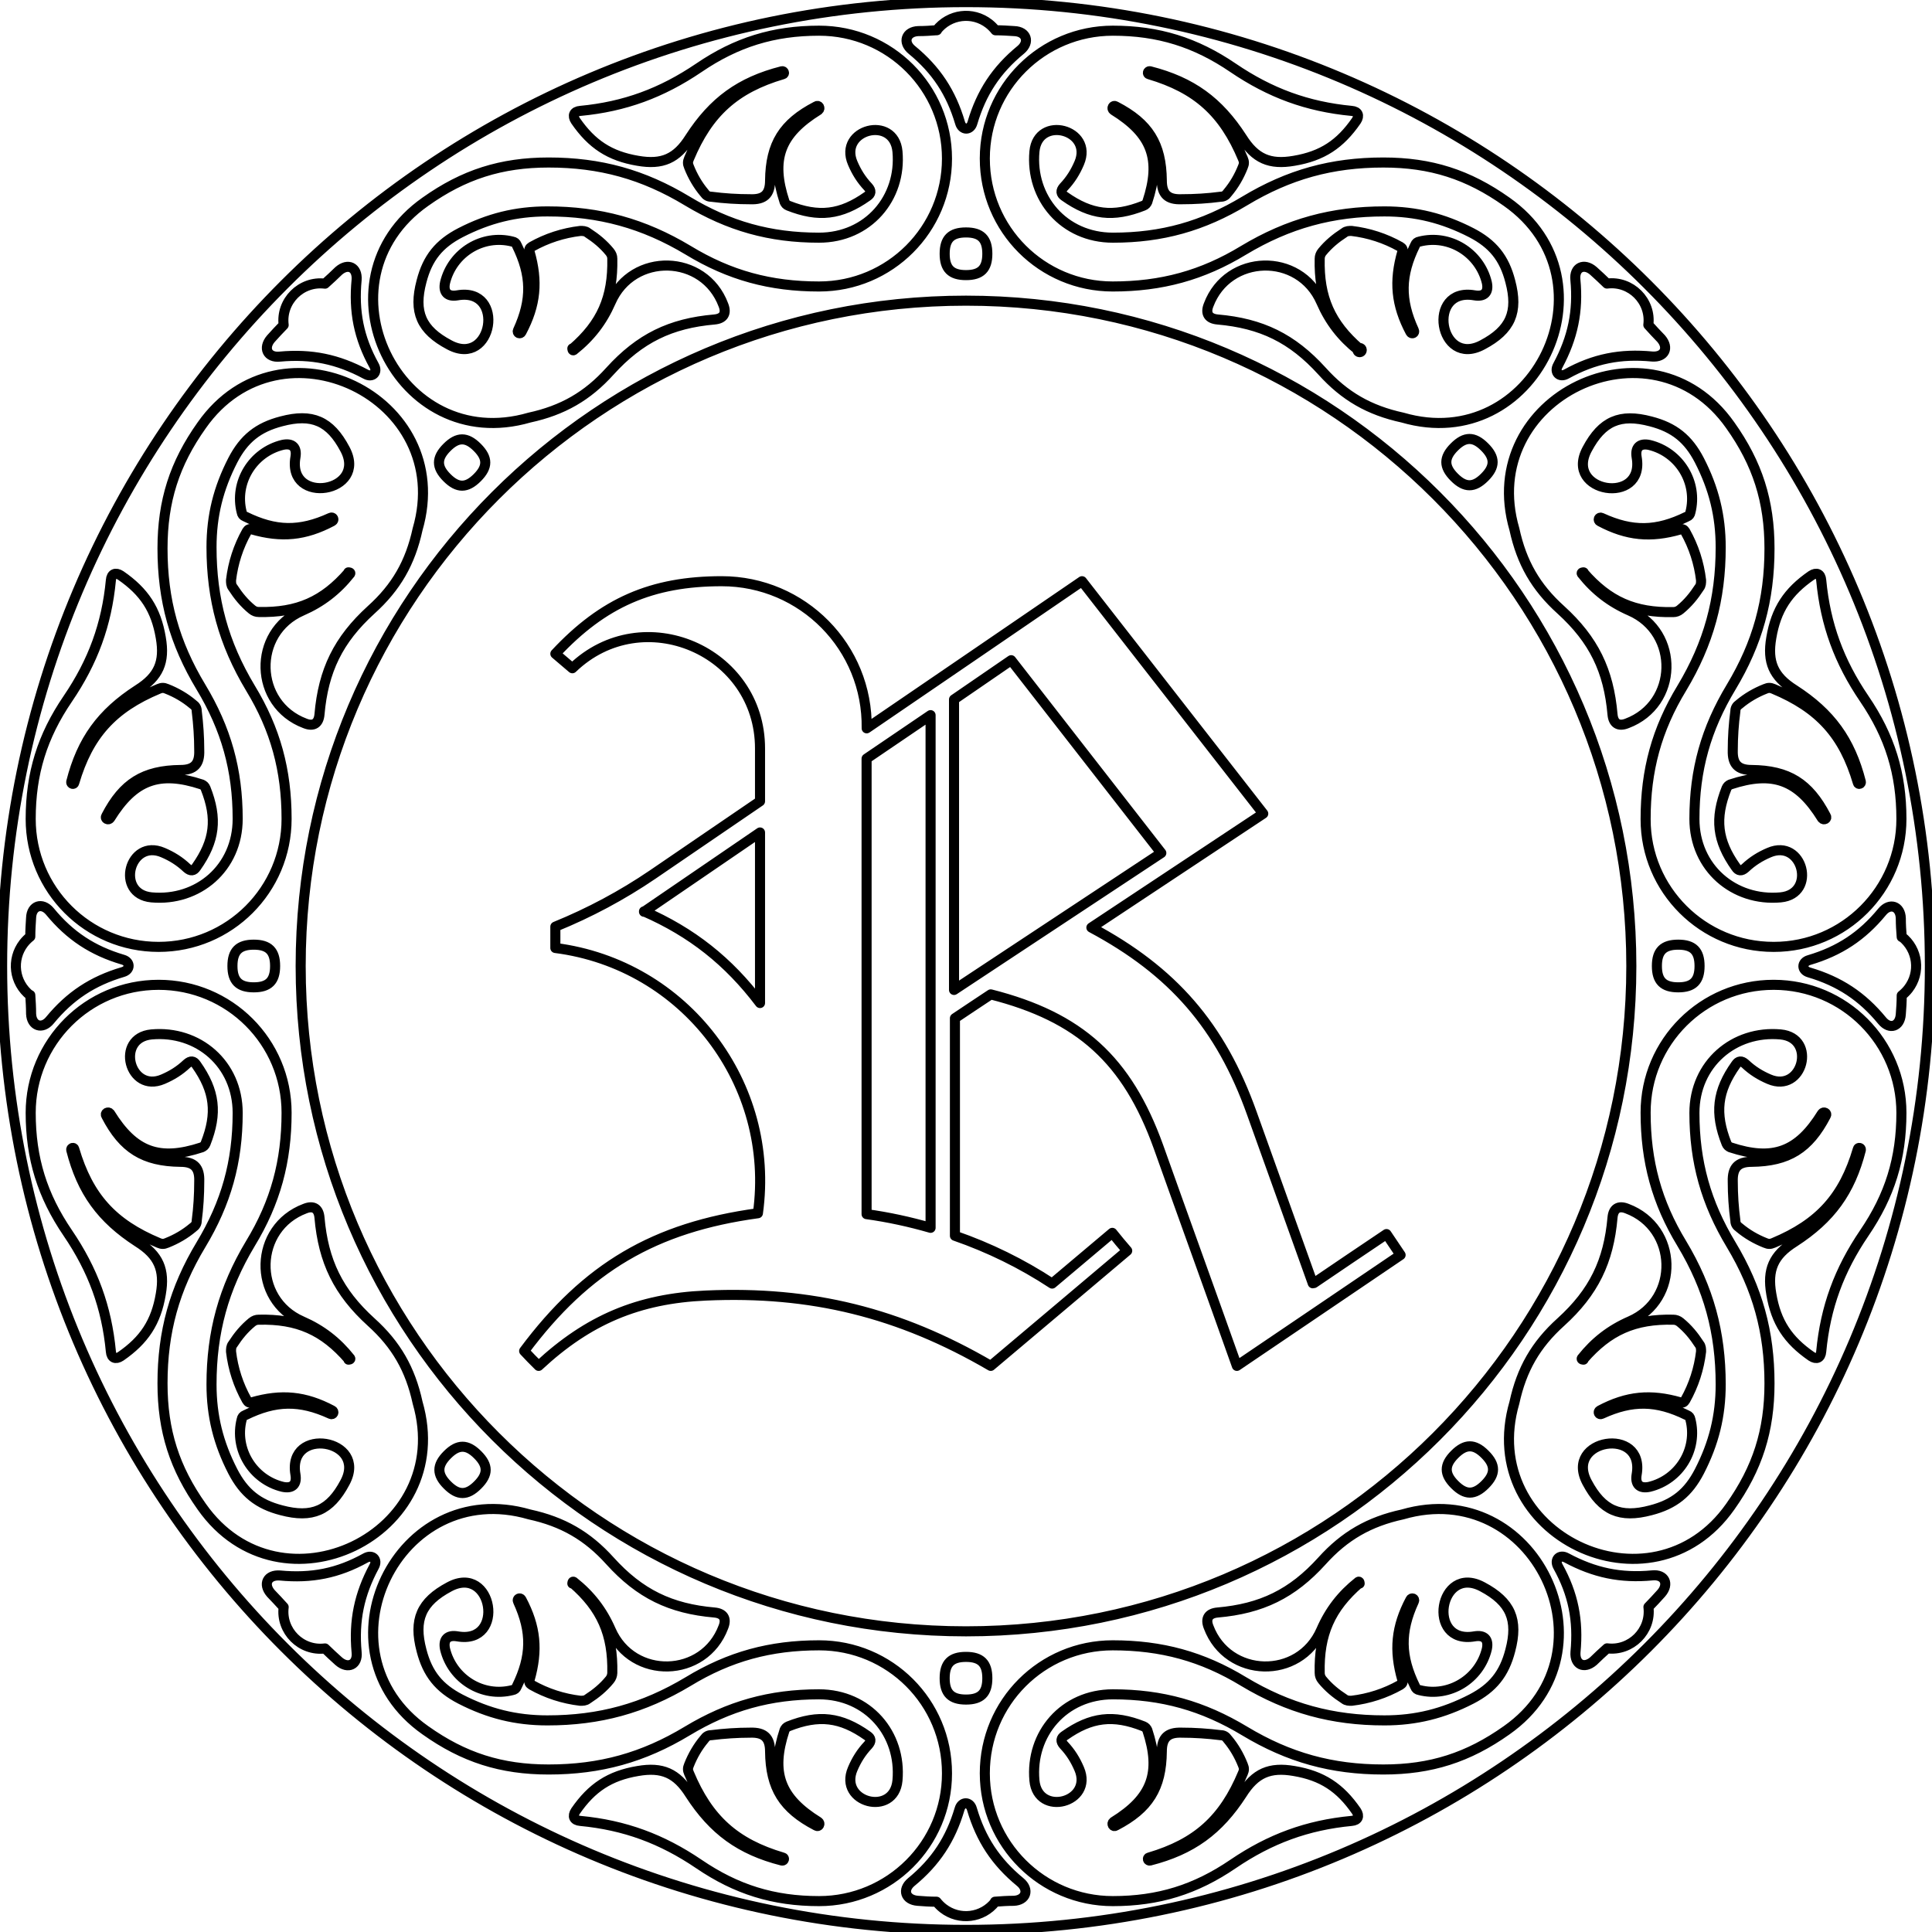
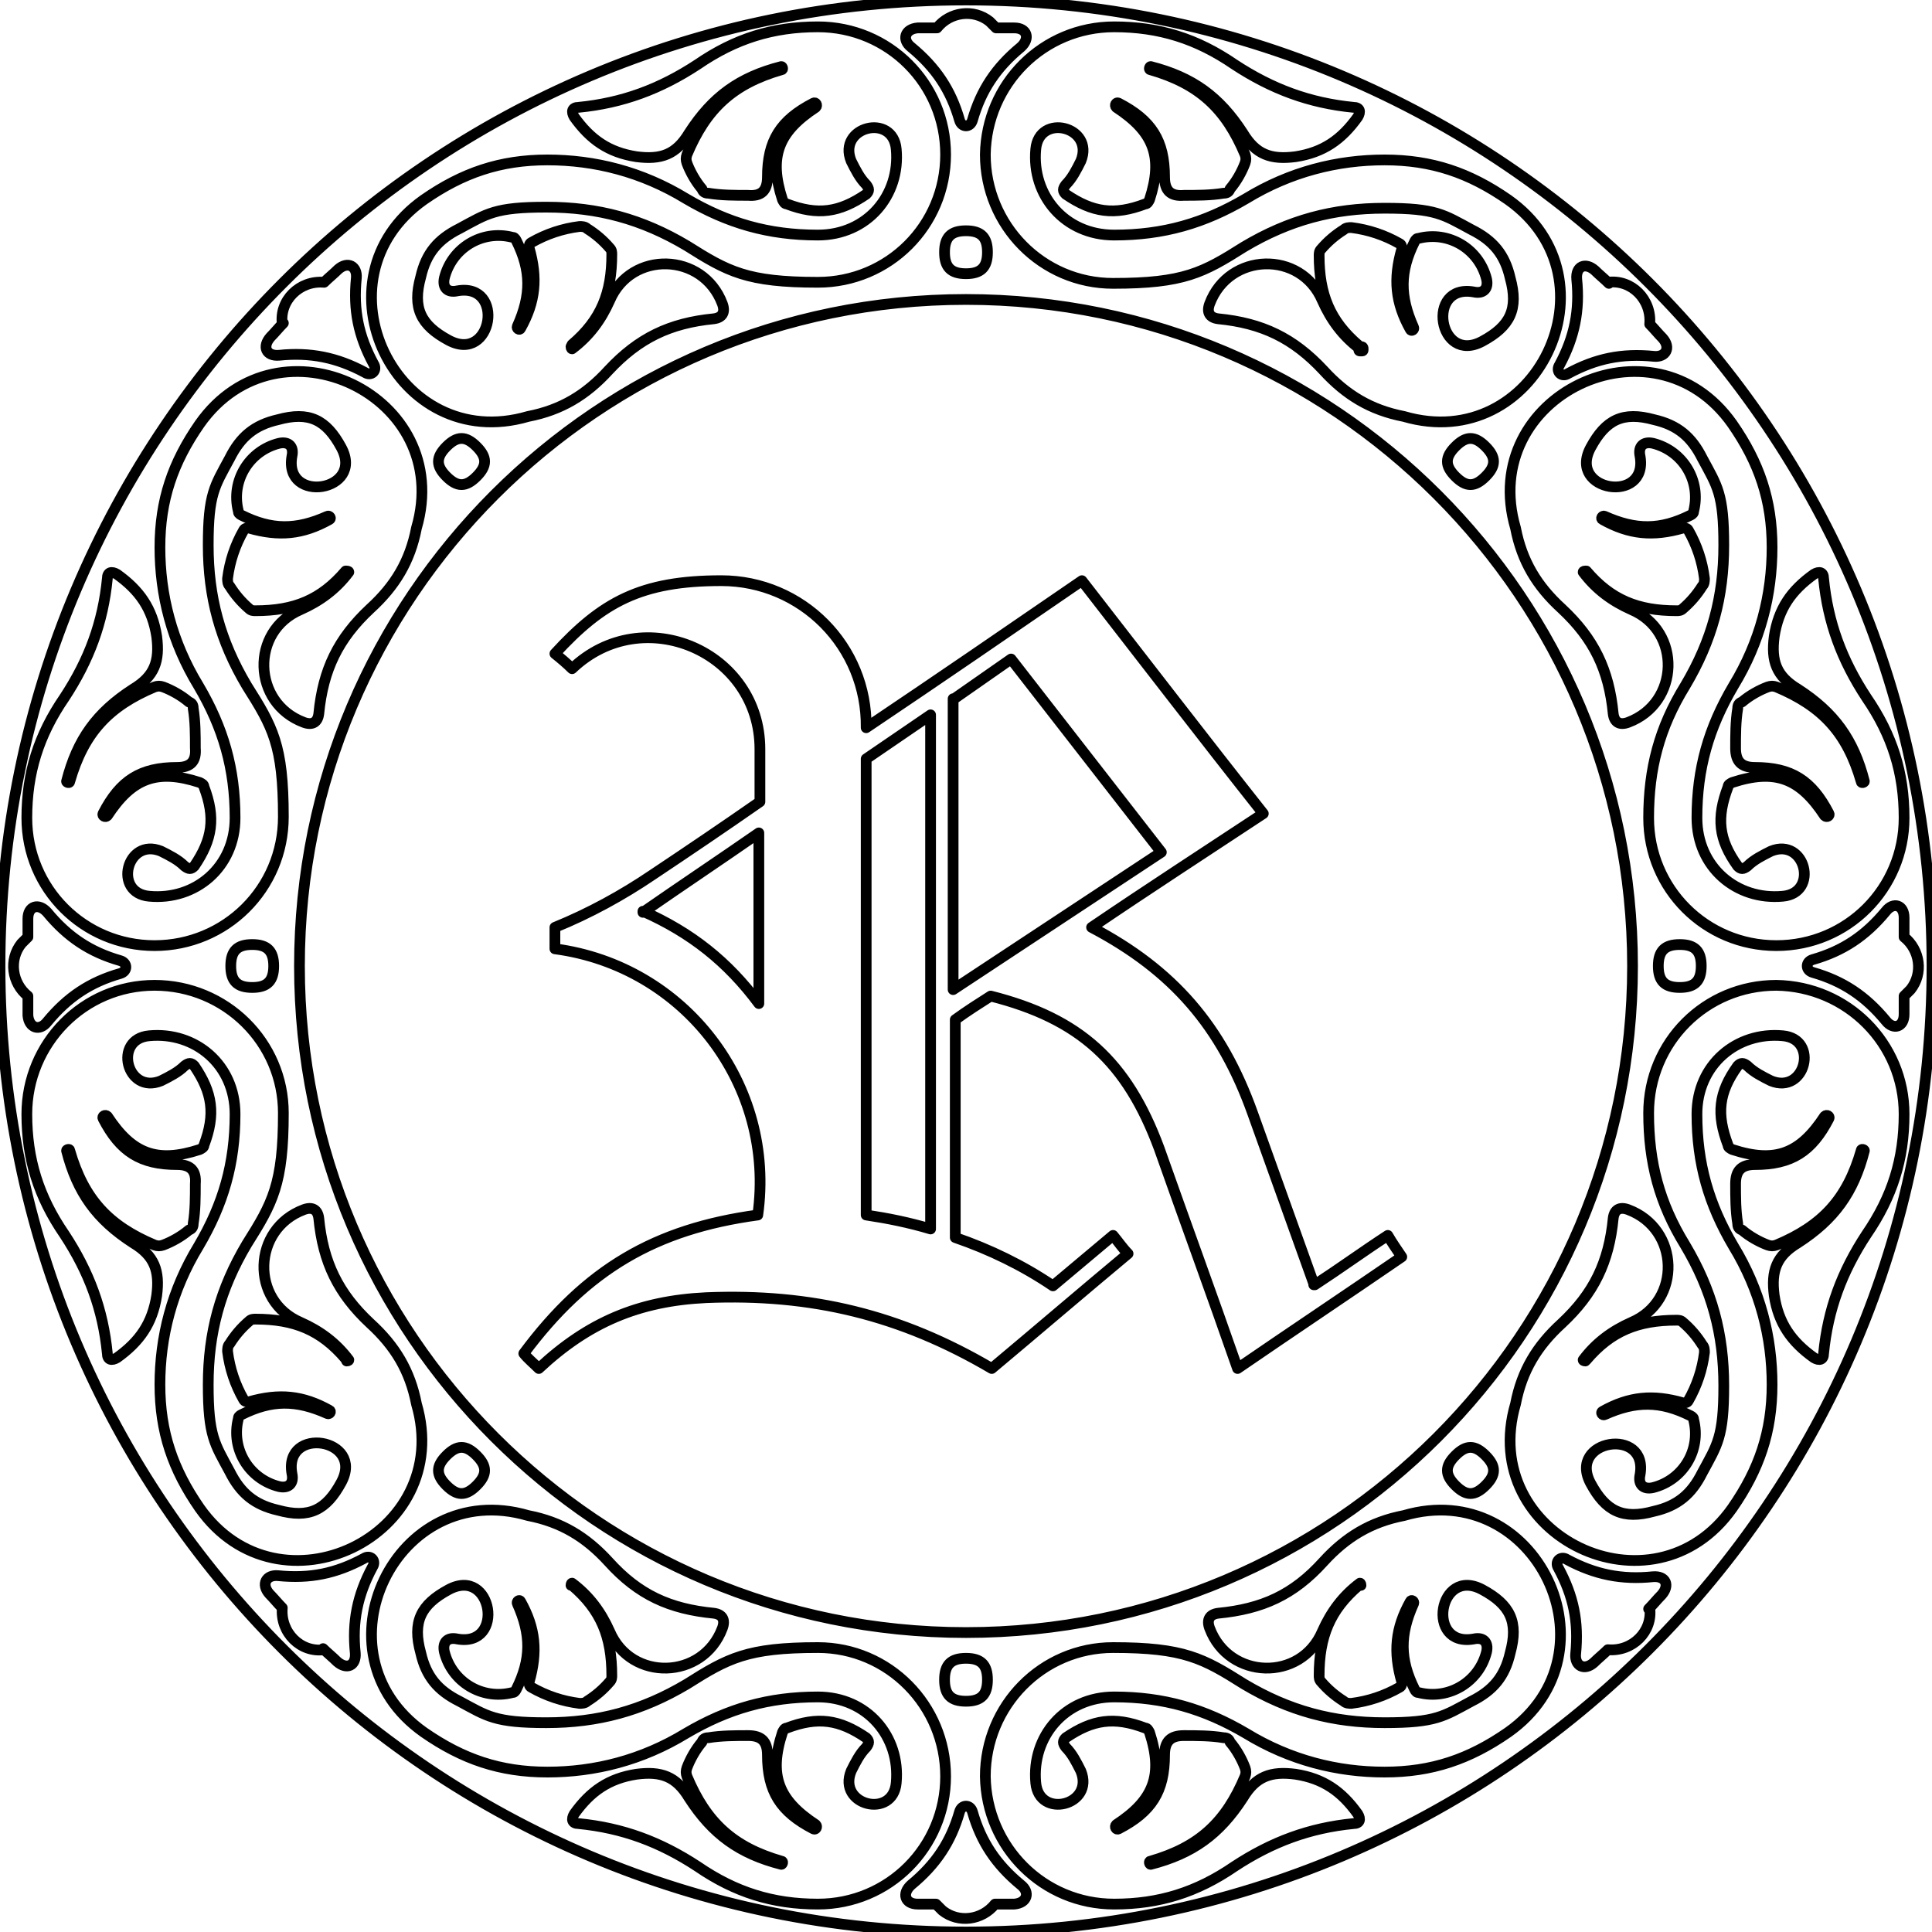
- <svg xmlns="http://www.w3.org/2000/svg" id="logo-icon-outline" version="1.1" viewBox="0 0 192 192">
+ <svg xmlns="http://www.w3.org/2000/svg" id="logo-icon-outline" version="1.1" viewBox="0 0 180 180">
  <defs>
    <style>
      .st0 {
        fill: none;
        stroke: #000;
        stroke-linecap: round;
        stroke-linejoin: round;
      }
    </style>
  </defs>
-   <path class="st0" d="M159.7,28.18c2.37-.3,4.41,1.74,4.11,4.11.42.47.85.93,1.27,1.36.8.93.34,1.87-.89,1.78-3.14-.3-5.76.21-8.52,1.74-.68.38-1.23-.17-.85-.85,1.48-2.76,2.04-5.38,1.74-8.52-.13-1.23.85-1.69,1.78-.89.47.42.93.85,1.36,1.27M188.99,93.08c1.62,1.26,1.91,3.58.65,5.2-.19.24-.41.46-.65.65,0,.64-.04,1.23-.09,1.86-.08,1.23-1.1,1.57-1.86.64-1.99-2.42-4.24-3.9-7.25-4.79-.76-.21-.76-1.02,0-1.23,3.01-.89,5.26-2.37,7.25-4.79.76-.93,1.82-.59,1.86.64,0,.64.04,1.23.09,1.86v-.04ZM163.82,159.7c.3,2.37-1.74,4.41-4.11,4.11-.47.42-.93.85-1.36,1.27-.93.8-1.87.34-1.78-.89.3-3.14-.21-5.76-1.74-8.52-.38-.68.17-1.23.85-.85,2.76,1.48,5.38,2.04,8.52,1.74,1.23-.13,1.7.85.89,1.78-.42.47-.85.93-1.27,1.36M98.92,188.99c-1.26,1.62-3.58,1.91-5.2.65-.24-.19-.46-.41-.65-.65-.64,0-1.23-.04-1.86-.09-1.23-.09-1.57-1.1-.64-1.87,2.42-1.99,3.9-4.24,4.79-7.25.21-.76,1.02-.76,1.23,0,.89,3.01,2.37,5.26,4.79,7.25.93.76.59,1.82-.64,1.87-.64,0-1.23.04-1.86.09h.04ZM32.3,163.82c-2.37.3-4.41-1.74-4.11-4.11-.41-.46-.84-.91-1.27-1.36-.81-.93-.34-1.87.89-1.78,3.14.3,5.76-.21,8.52-1.74.68-.38,1.23.17.85.85-1.48,2.76-2.03,5.38-1.74,8.52.13,1.23-.85,1.7-1.78.89-.47-.42-.93-.85-1.36-1.27M3.01,98.93c-1.62-1.26-1.91-3.58-.65-5.2.19-.24.41-.46.65-.65,0-.64.04-1.23.08-1.86.04-1.23,1.1-1.57,1.87-.64,1.99,2.42,4.24,3.9,7.25,4.79.76.21.76,1.02,0,1.23-3.01.89-5.26,2.37-7.25,4.79-.76.93-1.82.59-1.87-.64,0-.64-.04-1.23-.08-1.86v.04ZM28.19,32.3c-.3-2.37,1.74-4.41,4.11-4.11.47-.42.93-.85,1.36-1.27.93-.81,1.87-.34,1.78.89-.3,3.14.21,5.76,1.74,8.52.38.68-.17,1.23-.85.85-2.76-1.48-5.38-2.03-8.52-1.74-1.23.13-1.69-.85-.89-1.78.42-.47.85-.93,1.27-1.36M93.08,3.01c1.26-1.62,3.58-1.91,5.2-.65.24.19.46.41.65.65.64,0,1.23.04,1.86.08,1.23.04,1.57,1.1.64,1.87-2.42,1.99-3.9,4.24-4.79,7.25-.21.76-1.02.76-1.23,0-.89-3.01-2.37-5.26-4.79-7.25-.93-.76-.59-1.82.64-1.87.64,0,1.23-.04,1.86-.09h-.04ZM157.37,135.12s-.25,0-.17-.13c1.31-1.65,2.84-2.84,4.79-3.69,4.96-2.16,4.79-9.28-.3-11.19-.85-.34-1.36,0-1.44.89-.38,4.36-1.87,7.42-5.13,10.38-2.5,2.25-3.9,4.7-4.62,8.01-3.82,13.1,13.6,21.49,21.45,10.34,2.71-3.82,3.9-7.54,3.9-12.25,0-5.13-1.19-9.41-3.81-13.78-2.5-4.15-3.65-8.22-3.65-13.1s3.94-8.22,8.56-7.8c3.65.34,2.2,5.89-1.14,4.45-.89-.38-1.65-.85-2.37-1.53-.38-.34-.68-.3-.93.08-1.87,2.63-2.12,4.83-.93,7.84.09.21.21.3.38.38,4.24,1.4,6.74.47,9.11-3.35.17-.25.55-.04.38.21-1.7,3.26-3.73,4.54-7.38,4.58-1.36,0-1.91.59-1.87,1.95,0,1.31.09,2.63.26,3.9,0,.3.13.51.38.68.77.65,1.65,1.16,2.59,1.53.3.13.51.13.81,0,4.58-1.91,6.99-4.58,8.39-9.32.04-.21.34-.13.3.08-1.06,4.15-3.01,6.82-6.61,9.15-2.08,1.31-2.71,2.75-2.29,5.17.47,2.8,1.65,4.58,3.98,6.19.51.34.93.17.98-.47.42-4.41,1.78-8.1,4.28-11.78,2.54-3.73,3.69-7.42,3.69-11.95,0-7.01-5.67-12.71-12.68-12.72,0,0-.02,0-.03,0-7.01,0-12.71,5.67-12.71,12.68,0,.01,0,.02,0,.03,0,4.83,1.1,8.9,3.6,13.01,2.67,4.45,3.86,8.82,3.86,13.99,0,3.14-.68,5.85-2.12,8.65-1.1,2.12-2.5,3.26-4.83,3.86-3.05.81-4.83.04-6.32-2.76-2.33-4.32,5.76-5.64,4.92-.8-.17.98.3,1.44,1.27,1.23,2.97-.72,4.83-3.73,4.07-6.7-.04-.21-.13-.34-.34-.42-3.01-1.48-5.43-1.53-8.48-.13-.25.13-.42-.21-.17-.34,2.71-1.44,5.04-1.65,7.97-.81.25.09.38,0,.51-.21.84-1.49,1.37-3.13,1.57-4.83,0-.26,0-.51-.17-.72-.55-.85-1.14-1.57-1.91-2.2-.19-.16-.43-.25-.68-.25-3.86-.09-6.44,1.06-8.94,3.94h.04ZM157.37,56.88s-.25,0-.17.13c1.31,1.65,2.84,2.84,4.79,3.69,4.96,2.16,4.79,9.28-.3,11.19-.85.34-1.36,0-1.44-.89-.38-4.37-1.87-7.42-5.13-10.39-2.5-2.25-3.9-4.7-4.62-8.01-3.82-13.1,13.6-21.49,21.45-10.34,2.71,3.81,3.9,7.54,3.9,12.25,0,5.13-1.19,9.41-3.81,13.77-2.5,4.15-3.65,8.22-3.65,13.1s3.94,8.22,8.56,7.8c3.65-.34,2.2-5.89-1.14-4.45-.89.38-1.65.85-2.37,1.53-.38.34-.68.3-.93-.08-1.87-2.63-2.12-4.83-.93-7.84.09-.21.21-.3.38-.38,4.24-1.4,6.74-.47,9.11,3.35.17.25.55.04.38-.21-1.7-3.26-3.73-4.54-7.38-4.58-1.36,0-1.91-.59-1.87-1.95,0-1.31.09-2.63.26-3.9,0-.3.13-.51.38-.68.77-.65,1.65-1.16,2.59-1.53.3-.13.51-.13.81,0,4.58,1.91,6.99,4.58,8.39,9.32.04.21.34.13.3-.08-1.06-4.15-3.01-6.82-6.61-9.15-2.08-1.31-2.71-2.75-2.29-5.17.47-2.8,1.65-4.58,3.98-6.19.51-.34.93-.17.98.47.42,4.41,1.78,8.1,4.28,11.78,2.54,3.73,3.69,7.42,3.69,11.95,0,7.01-5.67,12.71-12.68,12.71-.01,0-.02,0-.03,0-7.01,0-12.71-5.67-12.71-12.68,0-.01,0-.02,0-.03,0-4.83,1.1-8.9,3.6-13.01,2.67-4.45,3.86-8.82,3.86-13.99,0-3.14-.68-5.85-2.12-8.65-1.1-2.12-2.5-3.26-4.83-3.86-3.05-.81-4.83-.04-6.32,2.76-2.33,4.32,5.76,5.64,4.92.81-.17-.97.3-1.44,1.27-1.23,2.97.72,4.83,3.73,4.07,6.7-.04.21-.13.34-.34.42-3.01,1.48-5.43,1.53-8.48.13-.25-.13-.42.21-.17.34,2.71,1.44,5.04,1.65,7.97.81.25-.08.38,0,.51.21.84,1.49,1.37,3.13,1.57,4.83,0,.26,0,.51-.17.72-.55.85-1.14,1.57-1.91,2.2-.19.16-.43.25-.68.25-3.86.08-6.44-1.06-8.94-3.94h.04ZM56.88,157.37s0-.25.13-.17c1.65,1.31,2.84,2.84,3.69,4.79,2.16,4.96,9.28,4.79,11.19-.3.34-.85,0-1.36-.89-1.44-4.37-.38-7.42-1.86-10.38-5.13-2.25-2.5-4.7-3.9-8.01-4.62-13.1-3.81-21.49,13.6-10.34,21.45,3.81,2.71,7.54,3.9,12.25,3.9,5.13,0,9.41-1.19,13.77-3.82,4.15-2.5,8.22-3.65,13.1-3.65s8.22,3.94,7.8,8.56c-.34,3.65-5.89,2.2-4.45-1.15.38-.89.85-1.65,1.53-2.37.34-.38.3-.68-.08-.93-2.63-1.86-4.83-2.12-7.84-.93-.21.09-.3.21-.38.38-1.4,4.24-.47,6.74,3.35,9.11.25.17.04.55-.21.38-3.26-1.7-4.54-3.73-4.58-7.37,0-1.36-.59-1.91-1.95-1.87-1.31,0-2.63.09-3.9.25-.3,0-.51.13-.68.38-.65.77-1.16,1.65-1.53,2.59-.13.3-.13.51,0,.8,1.91,4.58,4.58,6.99,9.32,8.39.21.04.13.34-.08.3-4.15-1.06-6.82-3.01-9.15-6.61-1.31-2.08-2.75-2.71-5.17-2.29-2.8.47-4.58,1.65-6.19,3.98-.34.51-.17.93.47.98,4.41.42,8.09,1.78,11.78,4.28,3.73,2.54,7.42,3.69,11.95,3.69,7.01,0,12.71-5.67,12.71-12.68,0-.01,0-.02,0-.03,0-7.04-5.68-12.71-12.71-12.71-4.83,0-8.9,1.1-13.01,3.6-4.45,2.67-8.82,3.86-13.99,3.86-3.14,0-5.85-.68-8.65-2.12-2.12-1.1-3.26-2.5-3.86-4.83-.81-3.05-.04-4.83,2.76-6.32,4.32-2.33,5.64,5.76.81,4.92-.97-.17-1.44.3-1.23,1.27.72,2.97,3.73,4.83,6.7,4.07.21-.04.34-.13.42-.34,1.48-3.01,1.53-5.43.13-8.48-.13-.25.21-.42.34-.17,1.44,2.71,1.65,5.04.81,7.97-.08.25,0,.38.21.51,1.49.84,3.13,1.37,4.83,1.57.25,0,.51,0,.72-.17.85-.55,1.57-1.14,2.2-1.91.16-.19.25-.43.26-.68.08-3.86-1.06-6.44-3.94-8.94v.04ZM135.12,157.37s0-.25-.13-.17c-1.65,1.31-2.84,2.84-3.69,4.79-2.16,4.96-9.28,4.79-11.19-.3-.34-.85,0-1.36.89-1.44,4.36-.38,7.42-1.86,10.38-5.13,2.25-2.5,4.7-3.9,8.01-4.62,13.1-3.81,21.49,13.6,10.34,21.45-3.82,2.71-7.54,3.9-12.25,3.9-5.13,0-9.41-1.19-13.78-3.82-4.15-2.5-8.22-3.65-13.1-3.65s-8.22,3.94-7.8,8.56c.34,3.65,5.89,2.2,4.45-1.15-.38-.89-.85-1.65-1.53-2.37-.34-.38-.3-.68.08-.93,2.63-1.86,4.83-2.12,7.84-.93.21.09.3.21.38.38,1.4,4.24.47,6.74-3.35,9.11-.25.17-.04.55.21.38,3.26-1.7,4.54-3.73,4.58-7.37,0-1.36.59-1.91,1.95-1.87,1.31,0,2.63.09,3.9.25.3,0,.51.13.68.38.65.77,1.16,1.65,1.53,2.59.13.3.13.51,0,.8-1.91,4.58-4.58,6.99-9.32,8.39-.21.04-.13.34.08.3,4.15-1.06,6.82-3.01,9.15-6.61,1.31-2.08,2.75-2.71,5.17-2.29,2.8.47,4.58,1.65,6.19,3.98.34.51.17.93-.47.98-4.41.42-8.1,1.78-11.78,4.28-3.73,2.54-7.42,3.69-11.95,3.69-7.01,0-12.71-5.67-12.72-12.68,0,0,0-.02,0-.03,0-7.04,5.68-12.71,12.71-12.71,4.83,0,8.9,1.1,13.01,3.6,4.45,2.67,8.82,3.86,13.99,3.86,3.14,0,5.85-.68,8.65-2.12,2.12-1.1,3.26-2.5,3.86-4.83.81-3.05.04-4.83-2.76-6.32-4.32-2.33-5.64,5.76-.8,4.92.98-.17,1.44.3,1.23,1.27-.72,2.97-3.73,4.83-6.7,4.07-.21-.04-.34-.13-.42-.34-1.48-3.01-1.53-5.43-.13-8.48.13-.25-.21-.42-.34-.17-1.44,2.71-1.65,5.04-.81,7.97.09.25,0,.38-.21.51-1.49.84-3.13,1.37-4.83,1.57-.26,0-.51,0-.72-.17-.85-.55-1.57-1.14-2.2-1.91-.16-.19-.25-.43-.25-.68-.09-3.86,1.06-6.44,3.94-8.94v.04ZM34.63,56.88s.25,0,.17.13c-1.31,1.65-2.84,2.84-4.79,3.69-4.96,2.16-4.79,9.28.3,11.19.85.34,1.36,0,1.44-.89.38-4.37,1.87-7.42,5.13-10.39,2.5-2.25,3.9-4.7,4.62-8.01,3.81-13.1-13.61-21.49-21.45-10.34-2.71,3.81-3.9,7.54-3.9,12.25,0,5.13,1.19,9.41,3.82,13.77,2.5,4.15,3.65,8.22,3.65,13.1s-3.94,8.22-8.56,7.8c-3.65-.34-2.2-5.89,1.14-4.45.89.38,1.65.85,2.37,1.53.38.34.68.3.93-.08,1.86-2.63,2.12-4.83.93-7.84-.08-.21-.21-.3-.38-.38-4.24-1.4-6.74-.47-9.11,3.35-.17.25-.55.04-.38-.21,1.69-3.26,3.73-4.54,7.38-4.58,1.36,0,1.91-.59,1.86-1.95,0-1.3-.09-2.61-.25-3.9,0-.3-.13-.51-.38-.68-.77-.65-1.65-1.16-2.59-1.53-.3-.13-.51-.13-.81,0-4.58,1.91-6.99,4.58-8.39,9.32-.04.21-.34.13-.3-.08,1.06-4.15,3.01-6.82,6.61-9.15,2.08-1.31,2.71-2.75,2.29-5.17-.47-2.8-1.65-4.58-3.98-6.19-.51-.34-.93-.17-.98.47-.42,4.41-1.78,8.1-4.28,11.78-2.54,3.73-3.69,7.42-3.69,11.95,0,7.04,5.68,12.71,12.71,12.71s12.72-5.68,12.72-12.72c0-4.83-1.1-8.9-3.6-13.01-2.67-4.45-3.86-8.82-3.86-13.99,0-3.14.68-5.85,2.12-8.65,1.1-2.12,2.5-3.26,4.83-3.86,3.05-.81,4.83-.04,6.31,2.76,2.33,4.32-5.76,5.64-4.92.81.17-.97-.3-1.44-1.27-1.23-2.97.72-4.83,3.73-4.07,6.7.04.21.13.34.34.42,3.01,1.48,5.42,1.53,8.48.13.25-.13.42.21.17.34-2.71,1.44-5.04,1.65-7.97.81-.25-.08-.38,0-.51.21-.84,1.49-1.37,3.13-1.57,4.83,0,.26,0,.51.17.72.55.85,1.14,1.57,1.91,2.2.21.17.42.25.68.25,3.86.08,6.44-1.06,8.94-3.94h-.04ZM34.63,135.12s.25,0,.17-.13c-1.31-1.65-2.84-2.84-4.79-3.69-4.96-2.16-4.79-9.28.3-11.19.85-.34,1.36,0,1.44.89.38,4.36,1.87,7.42,5.13,10.38,2.5,2.25,3.9,4.7,4.62,8.01,3.81,13.1-13.61,21.49-21.45,10.34-2.71-3.82-3.9-7.54-3.9-12.25,0-5.13,1.19-9.41,3.82-13.78,2.5-4.15,3.65-8.22,3.65-13.1s-3.94-8.22-8.56-7.8c-3.65.34-2.2,5.89,1.14,4.45.89-.38,1.65-.85,2.37-1.53.38-.34.68-.3.93.08,1.86,2.63,2.12,4.83.93,7.84-.08.21-.21.3-.38.38-4.24,1.4-6.74.47-9.11-3.35-.17-.25-.55-.04-.38.21,1.69,3.26,3.73,4.54,7.38,4.58,1.36,0,1.91.59,1.86,1.95,0,1.31-.08,2.63-.25,3.9,0,.3-.13.51-.38.68-.77.65-1.65,1.16-2.59,1.53-.3.13-.51.13-.81,0-4.58-1.91-6.99-4.58-8.39-9.32-.04-.21-.34-.13-.3.08,1.06,4.15,3.01,6.82,6.61,9.15,2.08,1.31,2.71,2.75,2.29,5.17-.47,2.8-1.65,4.58-3.98,6.19-.51.34-.93.17-.98-.47-.42-4.41-1.78-8.1-4.28-11.78-2.54-3.73-3.69-7.42-3.69-11.95,0-7.03,5.68-12.72,12.71-12.72s12.72,5.68,12.72,12.71c0,4.83-1.1,8.9-3.6,13.01-2.67,4.45-3.86,8.82-3.86,13.99,0,3.14.68,5.85,2.12,8.65,1.1,2.12,2.5,3.26,4.83,3.86,3.05.81,4.83.04,6.31-2.76,2.33-4.32-5.76-5.64-4.92-.8.17.98-.3,1.44-1.27,1.23-2.97-.72-4.83-3.73-4.07-6.7.04-.21.13-.34.34-.42,3.01-1.48,5.42-1.53,8.48-.13.25.13.42-.21.17-.34-2.71-1.44-5.04-1.65-7.97-.81-.25.09-.38,0-.51-.21-.84-1.49-1.37-3.13-1.57-4.83,0-.26,0-.51.17-.72.55-.85,1.14-1.57,1.91-2.2.21-.17.42-.25.68-.25,3.86-.09,6.44,1.06,8.94,3.94h-.04ZM56.88,34.63s0,.25.13.17c1.65-1.31,2.84-2.84,3.69-4.79,2.16-4.96,9.28-4.79,11.19.3.34.85,0,1.36-.89,1.44-4.37.38-7.42,1.87-10.38,5.13-2.25,2.5-4.7,3.9-8.01,4.62-13.1,3.81-21.49-13.6-10.34-21.45,3.81-2.71,7.54-3.9,12.25-3.9,5.13,0,9.41,1.19,13.77,3.82,4.15,2.5,8.22,3.65,13.1,3.65s8.22-3.94,7.8-8.56c-.34-3.65-5.89-2.2-4.45,1.15.38.89.85,1.65,1.53,2.37.34.38.3.68-.08.93-2.63,1.86-4.83,2.12-7.84.93-.21-.08-.3-.21-.38-.38-1.4-4.24-.47-6.74,3.35-9.11.25-.17.04-.55-.21-.38-3.26,1.69-4.54,3.73-4.58,7.37,0,1.36-.59,1.91-1.95,1.86-1.3,0-2.61-.08-3.9-.25-.3,0-.51-.13-.68-.38-.65-.77-1.16-1.65-1.53-2.59-.13-.3-.13-.51,0-.81,1.91-4.58,4.58-6.99,9.32-8.39.21-.04.13-.34-.08-.3-4.15,1.06-6.82,3.01-9.15,6.61-1.31,2.08-2.75,2.71-5.17,2.29-2.8-.47-4.58-1.65-6.19-3.98-.34-.51-.17-.93.47-.98,4.41-.42,8.09-1.78,11.78-4.28,3.73-2.54,7.42-3.69,11.95-3.69,7.04,0,12.71,5.68,12.71,12.71s-5.68,12.71-12.71,12.71c-4.83,0-8.9-1.1-13.01-3.6-4.45-2.67-8.82-3.86-13.99-3.86-3.14,0-5.85.68-8.65,2.12-2.12,1.1-3.26,2.5-3.86,4.83-.81,3.05-.04,4.83,2.76,6.31,4.32,2.33,5.64-5.76.81-4.92-.97.17-1.44-.3-1.23-1.27.72-2.97,3.73-4.83,6.7-4.07.21.04.34.13.42.34,1.48,3.01,1.53,5.42.13,8.48-.13.25.21.42.34.17,1.44-2.71,1.65-5.04.81-7.97-.08-.25,0-.38.21-.51,1.49-.84,3.13-1.37,4.83-1.57.25,0,.51,0,.72.17.85.55,1.57,1.14,2.2,1.91.17.21.26.42.26.68.08,3.86-1.06,6.44-3.94,8.94v-.04ZM135.12,34.63s0,.25-.13.17c-1.65-1.31-2.84-2.84-3.69-4.79-2.16-4.96-9.28-4.79-11.19.3-.34.85,0,1.36.89,1.44,4.36.38,7.42,1.87,10.38,5.13,2.25,2.5,4.7,3.9,8.01,4.62,13.1,3.81,21.49-13.6,10.34-21.45-3.82-2.71-7.54-3.9-12.25-3.9-5.13,0-9.41,1.19-13.78,3.82-4.15,2.5-8.22,3.65-13.1,3.65s-8.22-3.94-7.8-8.56c.34-3.65,5.89-2.2,4.45,1.15-.38.89-.85,1.65-1.53,2.37-.34.38-.3.68.08.93,2.63,1.86,4.83,2.12,7.84.93.21-.08.3-.21.38-.38,1.4-4.24.47-6.74-3.35-9.11-.25-.17-.04-.55.21-.38,3.26,1.69,4.54,3.73,4.58,7.37,0,1.36.59,1.91,1.95,1.86,1.31,0,2.63-.08,3.9-.25.3,0,.51-.13.68-.38.65-.77,1.16-1.65,1.53-2.59.13-.3.13-.51,0-.81-1.91-4.58-4.58-6.99-9.32-8.39-.21-.04-.13-.34.08-.3,4.15,1.06,6.82,3.01,9.15,6.61,1.31,2.08,2.75,2.71,5.17,2.29,2.8-.47,4.58-1.65,6.19-3.98.34-.51.17-.93-.47-.98-4.41-.42-8.1-1.78-11.78-4.28-3.73-2.54-7.42-3.69-11.95-3.69-7.01,0-12.71,5.67-12.72,12.68,0,.01,0,.02,0,.03,0,7.04,5.68,12.71,12.71,12.71,4.83,0,8.9-1.1,13.01-3.6,4.45-2.67,8.82-3.86,13.99-3.86,3.14,0,5.85.68,8.65,2.12,2.12,1.1,3.26,2.5,3.86,4.83.81,3.05.04,4.83-2.76,6.31-4.32,2.33-5.64-5.76-.8-4.92.98.17,1.44-.3,1.23-1.27-.72-2.97-3.73-4.83-6.7-4.07-.21.04-.34.13-.42.34-1.48,3.01-1.53,5.42-.13,8.48.13.25-.21.42-.34.17-1.44-2.71-1.65-5.04-.81-7.97.09-.25,0-.38-.21-.51-1.49-.84-3.13-1.37-4.83-1.57-.26,0-.51,0-.72.17-.85.55-1.57,1.14-2.2,1.91-.16.19-.25.43-.25.68-.09,3.86,1.06,6.44,3.94,8.94v-.04ZM135.12,34.58c.12,0,.21.09.21.21s-.09.21-.21.21-.21-.09-.21-.21.09-.21.21-.21ZM96,191.79c52.9,0,95.79-42.89,95.79-95.79S148.9.21,96,.21.21,43.1.21,96s42.89,95.79,95.79,95.79M147.54,47.43c1.06-1.06,1.06-1.95,0-3.01-1.06-1.06-1.95-1.06-3.01,0s-1.06,1.95,0,3.01,1.95,1.06,3.01,0M166.78,98.12c1.48,0,2.12-.64,2.12-2.12s-.64-2.12-2.12-2.12-2.12.64-2.12,2.12.64,2.12,2.12,2.12M144.57,147.54c1.06,1.06,1.95,1.06,3.01,0,1.06-1.06,1.06-1.95,0-3.01-1.06-1.06-1.95-1.06-3.01,0-1.06,1.06-1.06,1.95,0,3.01M93.88,166.78c0,1.48.64,2.12,2.12,2.12s2.12-.64,2.12-2.12-.64-2.12-2.12-2.12-2.12.64-2.12,2.12M44.46,144.57c-1.06,1.06-1.06,1.95,0,3.01,1.06,1.06,1.95,1.06,3.01,0,1.06-1.06,1.06-1.95,0-3.01s-1.95-1.06-3.01,0M25.22,93.88c-1.48,0-2.12.64-2.12,2.12s.64,2.12,2.12,2.12,2.12-.64,2.12-2.12-.64-2.12-2.12-2.12M47.43,44.46c-1.06-1.06-1.95-1.06-3.01,0s-1.06,1.95,0,3.01c1.06,1.06,1.95,1.06,3.01,0,1.06-1.06,1.06-1.95,0-3.01M98.12,25.22c0-1.48-.64-2.12-2.12-2.12s-2.12.64-2.12,2.12.64,2.12,2.12,2.12,2.12-.64,2.12-2.12M96,162.12c36.52,0,66.12-29.6,66.12-66.12S132.52,29.88,96,29.88,29.88,59.48,29.88,96s29.6,66.12,66.12,66.12M86.12,75.44v45.22c2.16.3,4.28.76,6.36,1.36v-50.95l-6.36,4.32v.04ZM64,90.57c4.75,2.08,8.39,4.96,11.53,9.11v-16.95c-3.86,2.63-7.67,5.25-11.53,7.88v-.04ZM94.81,69.51l5.68-3.9,14.92,19.16-20.6,13.61v-28.86ZM130.46,127.53l-6.06-16.91c-3.09-8.65-7.84-14.11-15.94-18.44,5.69-3.78,11.38-7.55,17.08-11.32-6.02-7.71-12-15.39-18.01-23.1-7.12,4.88-14.28,9.75-21.4,14.62.13-8.05-6.36-14.62-14.41-14.62-6.95,0-11.78,2.12-16.53,7.21.55.47,1.14.97,1.69,1.44,6.99-6.74,18.65-1.74,18.65,7.97v5.25c-3.56,2.42-7.12,4.87-10.68,7.29-3.03,2.06-6.27,3.79-9.66,5.17v2.12c12.89,1.65,21.91,13.52,20.13,26.36-10.26,1.4-17.04,5.38-23.23,13.69.47.51.93.98,1.44,1.48,4.92-4.58,9.92-6.7,16.62-6.99,10.47-.47,19.24,1.7,28.31,6.99,4.54-3.81,9.03-7.63,13.56-11.44-.51-.58-1-1.18-1.48-1.78l-5.98,5.04c-3.01-1.98-6.26-3.57-9.66-4.75v-21.62c1.19-.81,2.37-1.57,3.56-2.37,8.86,2.25,13.56,6.53,16.66,15.13,2.58,7.25,5.21,14.49,7.8,21.79,5.43-3.69,10.85-7.33,16.27-11.02-.47-.68-.93-1.4-1.4-2.08-2.41,1.61-4.83,3.26-7.21,4.87h-.13Z" />
+   <path class="st0" d="M149.8,26.3c2.2-.3,4.1,1.6,3.9,3.9.4.4.8.9,1.2,1.3.8.9.3,1.8-.8,1.7-3-.3-5.4.2-8,1.6-.6.4-1.2-.2-.8-.8,1.4-2.6,1.9-5.1,1.6-8-.1-1.2.8-1.6,1.7-.8.4.4.9.8,1.3,1.2M177.4,87.3c1.5,1.2,1.8,3.4.6,4.9-.2.2-.4.4-.6.6,0,.6,0,1.2,0,1.7,0,1.2-1,1.5-1.7.6-1.9-2.3-4-3.7-6.8-4.5-.7-.2-.7-1,0-1.2,2.8-.8,4.9-2.2,6.8-4.5.7-.9,1.7-.6,1.7.6,0,.6,0,1.2,0,1.7,0,0,0,0,0,0ZM153.7,149.8c.3,2.2-1.6,4.1-3.9,3.9-.4.4-.9.8-1.3,1.2-.9.8-1.8.3-1.7-.8.3-3-.2-5.4-1.6-8-.4-.6.2-1.2.8-.8,2.6,1.4,5.1,1.9,8,1.6,1.2-.1,1.6.8.8,1.7-.4.4-.8.9-1.2,1.3M92.7,177.4c-1.2,1.5-3.4,1.8-4.9.6-.2-.2-.4-.4-.6-.6-.6,0-1.2,0-1.7,0-1.2,0-1.5-1-.6-1.8,2.3-1.9,3.7-4,4.5-6.8.2-.7,1-.7,1.2,0,.8,2.8,2.2,4.9,4.5,6.8.9.7.6,1.7-.6,1.8-.6,0-1.2,0-1.7,0,0,0,0,0,0,0ZM30.2,153.7c-2.2.3-4.1-1.6-3.9-3.9-.4-.4-.8-.9-1.2-1.3-.8-.9-.3-1.8.8-1.7,3,.3,5.4-.2,8-1.6.6-.4,1.2.2.8.8-1.4,2.6-1.9,5.1-1.6,8,.1,1.2-.8,1.6-1.7.8-.4-.4-.9-.8-1.3-1.2M2.6,92.8c-1.5-1.2-1.8-3.4-.6-4.9.2-.2.4-.4.6-.6,0-.6,0-1.2,0-1.7,0-1.2,1-1.5,1.8-.6,1.9,2.3,4,3.7,6.8,4.5.7.2.7,1,0,1.2-2.8.8-4.9,2.2-6.8,4.5-.7.9-1.7.6-1.8-.6,0-.6,0-1.2,0-1.7,0,0,0,0,0,0ZM26.3,30.2c-.3-2.2,1.6-4.1,3.9-3.9.4-.4.9-.8,1.3-1.2.9-.8,1.8-.3,1.7.8-.3,3,.2,5.4,1.6,8,.4.6-.2,1.2-.8.8-2.6-1.4-5.1-1.9-8-1.6-1.2.1-1.6-.8-.8-1.7.4-.4.8-.9,1.2-1.3M87.3,2.6c1.2-1.5,3.4-1.8,4.9-.6.2.2.4.4.6.6.6,0,1.2,0,1.7,0,1.2,0,1.5,1,.6,1.8-2.3,1.9-3.7,4-4.5,6.8-.2.7-1,.7-1.2,0-.8-2.8-2.2-4.9-4.5-6.8-.9-.7-.6-1.7.6-1.8.6,0,1.2,0,1.7,0h0,0ZM147.7,126.8s-.2,0-.2-.1c1.2-1.6,2.7-2.7,4.5-3.5,4.7-2,4.5-8.7-.3-10.5-.8-.3-1.3,0-1.4.8-.4,4.1-1.8,7-4.8,9.8-2.3,2.1-3.7,4.4-4.3,7.5-3.6,12.3,12.8,20.2,20.2,9.7,2.5-3.6,3.7-7.1,3.7-11.5s-1.1-8.8-3.6-12.9c-2.3-3.9-3.4-7.7-3.4-12.3s3.7-7.7,8-7.3c3.4.3,2.1,5.5-1.1,4.2-.8-.4-1.6-.8-2.2-1.4-.4-.3-.6-.3-.9,0-1.8,2.5-2,4.5-.9,7.4,0,.2.2.3.4.4,4,1.3,6.3.4,8.6-3.1.2-.2.5,0,.4.2-1.6,3.1-3.5,4.3-6.9,4.3-1.3,0-1.8.6-1.8,1.8,0,1.2,0,2.5.2,3.7,0,.3.1.5.4.6.7.6,1.6,1.1,2.4,1.4.3.1.5.1.8,0,4.3-1.8,6.6-4.3,7.9-8.8,0-.2.3-.1.3,0-1,3.9-2.8,6.4-6.2,8.6-2,1.2-2.5,2.6-2.2,4.9.4,2.6,1.6,4.3,3.7,5.8.5.3.9.2.9-.4.4-4.1,1.7-7.6,4-11.1,2.4-3.5,3.5-7,3.5-11.2,0-6.6-5.3-11.9-11.9-12h0c-6.6,0-11.9,5.3-11.9,11.9h0c0,4.6,1,8.4,3.4,12.3,2.5,4.2,3.6,8.3,3.6,13.1s-.6,5.5-2,8.1c-1,2-2.3,3.1-4.5,3.6-2.9.8-4.5,0-5.9-2.6-2.2-4.1,5.4-5.3,4.6-.8-.2.9.3,1.4,1.2,1.2,2.8-.7,4.5-3.5,3.8-6.3,0-.2-.1-.3-.3-.4-2.8-1.4-5.1-1.4-8-.1-.2.1-.4-.2-.2-.3,2.5-1.4,4.7-1.6,7.5-.8.2,0,.4,0,.5-.2.8-1.4,1.3-2.9,1.5-4.5,0-.2,0-.5-.2-.7-.5-.8-1.1-1.5-1.8-2.1-.2-.2-.4-.2-.6-.2-3.6,0-6.1,1-8.4,3.7h0,0ZM147.7,53.2s-.2,0-.2.1c1.2,1.6,2.7,2.7,4.5,3.5,4.7,2,4.5,8.7-.3,10.5-.8.3-1.3,0-1.4-.8-.4-4.1-1.8-7-4.8-9.8-2.3-2.1-3.7-4.4-4.3-7.5-3.6-12.3,12.8-20.2,20.2-9.7,2.5,3.6,3.7,7.1,3.7,11.5s-1.1,8.8-3.6,12.9c-2.3,3.9-3.4,7.7-3.4,12.3s3.7,7.7,8,7.3c3.4-.3,2.1-5.5-1.1-4.2-.8.4-1.6.8-2.2,1.4-.4.3-.6.3-.9,0-1.8-2.5-2-4.5-.9-7.4,0-.2.2-.3.4-.4,4-1.3,6.3-.4,8.6,3.1.2.2.5,0,.4-.2-1.6-3.1-3.5-4.3-6.9-4.3-1.3,0-1.8-.6-1.8-1.8,0-1.2,0-2.5.2-3.7,0-.3.1-.5.4-.6.7-.6,1.6-1.1,2.4-1.4.3-.1.5-.1.8,0,4.3,1.8,6.6,4.3,7.9,8.8,0,.2.3.1.3,0-1-3.9-2.8-6.4-6.2-8.6-2-1.2-2.5-2.6-2.2-4.9.4-2.6,1.6-4.3,3.7-5.8.5-.3.9-.2.9.4.4,4.1,1.7,7.6,4,11.1,2.4,3.5,3.5,7,3.5,11.2,0,6.6-5.3,11.9-11.9,11.9h0c-6.6,0-11.9-5.3-11.9-11.9h0c0-4.6,1-8.4,3.4-12.3,2.5-4.2,3.6-8.3,3.6-13.1s-.6-5.5-2-8.1c-1-2-2.3-3.1-4.5-3.6-2.9-.8-4.5,0-5.9,2.6-2.2,4.1,5.4,5.3,4.6.8-.2-.9.3-1.4,1.2-1.2,2.8.7,4.5,3.5,3.8,6.3,0,.2-.1.3-.3.4-2.8,1.4-5.1,1.4-8,.1-.2-.1-.4.2-.2.3,2.5,1.4,4.7,1.6,7.5.8.2,0,.4,0,.5.2.8,1.4,1.3,2.9,1.5,4.5,0,.2,0,.5-.2.7-.5.8-1.1,1.5-1.8,2.1-.2.2-.4.2-.6.2-3.6,0-6.1-1-8.4-3.7h0,0ZM53.2,147.7s0-.2.1-.2c1.6,1.2,2.7,2.7,3.5,4.5,2,4.7,8.7,4.5,10.5-.3.3-.8,0-1.3-.8-1.4-4.1-.4-7-1.7-9.8-4.8-2.1-2.3-4.4-3.7-7.5-4.3-12.3-3.6-20.2,12.8-9.7,20.2,3.6,2.5,7.1,3.7,11.5,3.7s8.8-1.1,12.9-3.6c3.9-2.3,7.7-3.4,12.3-3.4s7.7,3.7,7.3,8c-.3,3.4-5.5,2.1-4.2-1.1.4-.8.8-1.6,1.4-2.2.3-.4.3-.6,0-.9-2.5-1.7-4.5-2-7.4-.9-.2,0-.3.2-.4.4-1.3,4-.4,6.3,3.1,8.6.2.2,0,.5-.2.4-3.1-1.6-4.3-3.5-4.3-6.9,0-1.3-.6-1.8-1.8-1.8-1.2,0-2.5,0-3.7.2-.3,0-.5.1-.6.4-.6.7-1.1,1.6-1.4,2.4-.1.3-.1.5,0,.8,1.8,4.3,4.3,6.6,8.8,7.9.2,0,.1.3,0,.3-3.9-1-6.4-2.8-8.6-6.2-1.2-2-2.6-2.5-4.9-2.2-2.6.4-4.3,1.6-5.8,3.7-.3.5-.2.9.4.9,4.1.4,7.6,1.7,11.1,4,3.5,2.4,7,3.5,11.2,3.5,6.6,0,11.9-5.3,11.9-11.9h0c0-6.6-5.3-12-11.9-12s-8.4,1-12.2,3.4c-4.2,2.5-8.3,3.6-13.1,3.6s-5.5-.6-8.1-2c-2-1-3.1-2.3-3.6-4.5-.8-2.9,0-4.5,2.6-5.9,4.1-2.2,5.3,5.4.8,4.6-.9-.2-1.4.3-1.2,1.2.7,2.8,3.5,4.5,6.3,3.8.2,0,.3-.1.4-.3,1.4-2.8,1.4-5.1.1-8-.1-.2.2-.4.3-.2,1.4,2.5,1.6,4.7.8,7.5,0,.2,0,.4.2.5,1.4.8,2.9,1.3,4.5,1.5.2,0,.5,0,.7-.2.8-.5,1.5-1.1,2.1-1.8.2-.2.2-.4.2-.6,0-3.6-1-6.1-3.7-8.4h0s0,0,0,0ZM126.8,147.7s0-.2-.1-.2c-1.6,1.2-2.7,2.7-3.5,4.5-2,4.7-8.7,4.5-10.5-.3-.3-.8,0-1.3.8-1.4,4.1-.4,7-1.7,9.8-4.8,2.1-2.3,4.4-3.7,7.5-4.3,12.3-3.6,20.2,12.8,9.7,20.2-3.6,2.5-7.1,3.7-11.5,3.7s-8.8-1.1-12.9-3.6c-3.9-2.3-7.7-3.4-12.3-3.4s-7.7,3.7-7.3,8c.3,3.4,5.5,2.1,4.2-1.1-.4-.8-.8-1.6-1.4-2.2-.3-.4-.3-.6,0-.9,2.5-1.7,4.5-2,7.4-.9.2,0,.3.2.4.4,1.3,4,.4,6.3-3.1,8.6-.2.2,0,.5.2.4,3.1-1.6,4.3-3.5,4.3-6.9,0-1.3.6-1.8,1.8-1.8,1.2,0,2.5,0,3.7.2.3,0,.5.1.6.4.6.7,1.1,1.6,1.4,2.4.1.3.1.5,0,.8-1.8,4.3-4.3,6.6-8.8,7.9-.2,0-.1.3,0,.3,3.9-1,6.4-2.8,8.6-6.2,1.2-2,2.6-2.5,4.9-2.2,2.6.4,4.3,1.6,5.8,3.7.3.5.2.9-.4.9-4.1.4-7.6,1.7-11.1,4-3.5,2.4-7,3.5-11.2,3.5-6.6,0-11.9-5.3-12-11.9h0c0-6.6,5.3-12,11.9-12s8.4,1,12.2,3.4c4.2,2.5,8.3,3.6,13.1,3.6s5.5-.6,8.1-2c2-1,3.1-2.3,3.6-4.5.8-2.9,0-4.5-2.6-5.9-4.1-2.2-5.3,5.4-.8,4.6.9-.2,1.4.3,1.2,1.2-.7,2.8-3.5,4.5-6.3,3.8-.2,0-.3-.1-.4-.3-1.4-2.8-1.4-5.1-.1-8,.1-.2-.2-.4-.3-.2-1.4,2.5-1.6,4.7-.8,7.5,0,.2,0,.4-.2.5-1.4.8-2.9,1.3-4.5,1.5-.2,0-.5,0-.7-.2-.8-.5-1.5-1.1-2.1-1.8-.2-.2-.2-.4-.2-.6,0-3.6,1-6.1,3.7-8.4h0s0,0,0,0ZM32.3,53.2s.2,0,.2.1c-1.2,1.6-2.7,2.7-4.5,3.5-4.7,2-4.5,8.7.3,10.5.8.3,1.3,0,1.4-.8.4-4.1,1.8-7,4.8-9.8,2.3-2.1,3.7-4.4,4.3-7.5,3.6-12.3-12.8-20.2-20.2-9.7-2.5,3.6-3.7,7.1-3.7,11.5s1.1,8.8,3.6,12.9c2.3,3.9,3.4,7.7,3.4,12.3s-3.7,7.7-8,7.3c-3.4-.3-2.1-5.5,1.1-4.2.8.4,1.6.8,2.2,1.4.4.3.6.3.9,0,1.7-2.5,2-4.5.9-7.4,0-.2-.2-.3-.4-.4-4-1.3-6.3-.4-8.6,3.1-.2.2-.5,0-.4-.2,1.6-3.1,3.5-4.3,6.9-4.3,1.3,0,1.8-.6,1.7-1.8,0-1.2,0-2.5-.2-3.7,0-.3-.1-.5-.4-.6-.7-.6-1.6-1.1-2.4-1.4-.3-.1-.5-.1-.8,0-4.3,1.8-6.6,4.3-7.9,8.8,0,.2-.3.1-.3,0,1-3.9,2.8-6.4,6.2-8.6,2-1.2,2.5-2.6,2.2-4.9-.4-2.6-1.6-4.3-3.7-5.8-.5-.3-.9-.2-.9.4-.4,4.1-1.7,7.6-4,11.1-2.4,3.5-3.5,7-3.5,11.2,0,6.6,5.3,11.9,11.9,11.9s12-5.3,12-12-1-8.4-3.4-12.2c-2.5-4.2-3.6-8.3-3.6-13.1s.6-5.5,2-8.1c1-2,2.3-3.1,4.5-3.6,2.9-.8,4.5,0,5.9,2.6,2.2,4.1-5.4,5.3-4.6.8.2-.9-.3-1.4-1.2-1.2-2.8.7-4.5,3.5-3.8,6.3,0,.2.1.3.3.4,2.8,1.4,5.1,1.4,8,.1.2-.1.4.2.2.3-2.5,1.4-4.7,1.6-7.5.8-.2,0-.4,0-.5.2-.8,1.4-1.3,2.9-1.5,4.5,0,.2,0,.5.2.7.5.8,1.1,1.5,1.8,2.1.2.2.4.2.6.2,3.6,0,6.1-1,8.4-3.7h0,0ZM32.3,126.8s.2,0,.2-.1c-1.2-1.6-2.7-2.7-4.5-3.5-4.7-2-4.5-8.7.3-10.5.8-.3,1.3,0,1.4.8.4,4.1,1.8,7,4.8,9.8,2.3,2.1,3.7,4.4,4.3,7.5,3.6,12.3-12.8,20.2-20.2,9.7-2.5-3.6-3.7-7.1-3.7-11.5s1.1-8.8,3.6-12.9c2.3-3.9,3.4-7.7,3.4-12.3s-3.7-7.7-8-7.3c-3.4.3-2.1,5.5,1.1,4.2.8-.4,1.6-.8,2.2-1.4.4-.3.6-.3.9,0,1.7,2.5,2,4.5.9,7.4,0,.2-.2.3-.4.4-4,1.3-6.3.4-8.6-3.1-.2-.2-.5,0-.4.2,1.6,3.1,3.5,4.3,6.9,4.3,1.3,0,1.8.6,1.7,1.8,0,1.2,0,2.5-.2,3.7,0,.3-.1.5-.4.6-.7.6-1.6,1.1-2.4,1.4-.3.1-.5.1-.8,0-4.3-1.8-6.6-4.3-7.9-8.8,0-.2-.3-.1-.3,0,1,3.9,2.8,6.4,6.2,8.6,2,1.2,2.5,2.6,2.2,4.9-.4,2.6-1.6,4.3-3.7,5.8-.5.3-.9.2-.9-.4-.4-4.1-1.7-7.6-4-11.1-2.4-3.5-3.5-7-3.5-11.2,0-6.6,5.3-12,11.9-12s12,5.3,12,11.9-1,8.4-3.4,12.2c-2.5,4.2-3.6,8.3-3.6,13.1s.6,5.5,2,8.1c1,2,2.3,3.1,4.5,3.6,2.9.8,4.5,0,5.9-2.6,2.2-4.1-5.4-5.3-4.6-.8.2.9-.3,1.4-1.2,1.2-2.8-.7-4.5-3.5-3.8-6.3,0-.2.1-.3.3-.4,2.8-1.4,5.1-1.4,8-.1.2.1.4-.2.2-.3-2.5-1.4-4.7-1.6-7.5-.8-.2,0-.4,0-.5-.2-.8-1.4-1.3-2.9-1.5-4.5,0-.2,0-.5.2-.7.5-.8,1.1-1.5,1.8-2.1.2-.2.4-.2.6-.2,3.6,0,6.1,1,8.4,3.7h0,0ZM53.2,32.3s0,.2.1.2c1.6-1.2,2.7-2.7,3.5-4.5,2-4.7,8.7-4.5,10.5.3.3.8,0,1.3-.8,1.4-4.1.4-7,1.8-9.8,4.8-2.1,2.3-4.4,3.7-7.5,4.3-12.3,3.6-20.2-12.8-9.7-20.2,3.6-2.5,7.1-3.7,11.5-3.7s8.8,1.1,12.9,3.6c3.9,2.3,7.7,3.4,12.3,3.4s7.7-3.7,7.3-8c-.3-3.4-5.5-2.1-4.2,1.1.4.8.8,1.6,1.4,2.2.3.4.3.6,0,.9-2.5,1.7-4.5,2-7.4.9-.2,0-.3-.2-.4-.4-1.3-4-.4-6.3,3.1-8.6.2-.2,0-.5-.2-.4-3.1,1.6-4.3,3.5-4.3,6.9,0,1.3-.6,1.8-1.8,1.7-1.2,0-2.5,0-3.7-.2-.3,0-.5-.1-.6-.4-.6-.7-1.1-1.6-1.4-2.4-.1-.3-.1-.5,0-.8,1.8-4.3,4.3-6.6,8.8-7.9.2,0,.1-.3,0-.3-3.9,1-6.4,2.8-8.6,6.2-1.2,2-2.6,2.5-4.9,2.2-2.6-.4-4.3-1.6-5.8-3.7-.3-.5-.2-.9.4-.9,4.1-.4,7.6-1.7,11.1-4,3.5-2.4,7-3.5,11.2-3.5,6.6,0,11.9,5.3,11.9,11.9s-5.3,11.9-11.9,11.9-8.4-1-12.2-3.4c-4.2-2.5-8.3-3.6-13.1-3.6s-5.5.6-8.1,2c-2,1-3.1,2.3-3.6,4.5-.8,2.9,0,4.5,2.6,5.9,4.1,2.2,5.3-5.4.8-4.6-.9.2-1.4-.3-1.2-1.2.7-2.8,3.5-4.5,6.3-3.8.2,0,.3.1.4.3,1.4,2.8,1.4,5.1.1,8-.1.2.2.4.3.2,1.4-2.5,1.6-4.7.8-7.5,0-.2,0-.4.2-.5,1.4-.8,2.9-1.3,4.5-1.5.2,0,.5,0,.7.2.8.5,1.5,1.1,2.1,1.8.2.2.2.4.2.6,0,3.6-1,6.1-3.7,8.4h0s0,0,0,0ZM126.8,32.3s0,.2-.1.2c-1.6-1.2-2.7-2.7-3.5-4.5-2-4.7-8.7-4.5-10.5.3-.3.8,0,1.3.8,1.4,4.1.4,7,1.8,9.8,4.8,2.1,2.3,4.4,3.7,7.5,4.3,12.3,3.6,20.2-12.8,9.7-20.2-3.6-2.5-7.1-3.7-11.5-3.7s-8.8,1.1-12.9,3.6c-3.9,2.3-7.7,3.4-12.3,3.4s-7.7-3.7-7.3-8c.3-3.4,5.5-2.1,4.2,1.1-.4.8-.8,1.6-1.4,2.2-.3.4-.3.6,0,.9,2.5,1.7,4.5,2,7.4.9.2,0,.3-.2.4-.4,1.3-4,.4-6.3-3.1-8.6-.2-.2,0-.5.2-.4,3.1,1.6,4.3,3.5,4.3,6.9,0,1.3.6,1.8,1.8,1.7,1.2,0,2.5,0,3.7-.2.3,0,.5-.1.6-.4.6-.7,1.1-1.6,1.4-2.4.1-.3.1-.5,0-.8-1.8-4.3-4.3-6.6-8.8-7.9-.2,0-.1-.3,0-.3,3.9,1,6.4,2.8,8.6,6.2,1.2,2,2.6,2.5,4.9,2.2,2.6-.4,4.3-1.6,5.8-3.7.3-.5.2-.9-.4-.9-4.1-.4-7.6-1.7-11.1-4-3.5-2.4-7-3.5-11.2-3.5-6.6,0-11.9,5.3-12,11.9h0c0,6.6,5.3,12,11.9,12s8.4-1,12.2-3.4c4.2-2.5,8.3-3.6,13.1-3.6s5.5.6,8.1,2c2,1,3.1,2.3,3.6,4.5.8,2.9,0,4.5-2.6,5.9-4.1,2.2-5.3-5.4-.8-4.6.9.2,1.4-.3,1.2-1.2-.7-2.8-3.5-4.5-6.3-3.8-.2,0-.3.1-.4.3-1.4,2.8-1.4,5.1-.1,8,.1.2-.2.4-.3.2-1.4-2.5-1.6-4.7-.8-7.5,0-.2,0-.4-.2-.5-1.4-.8-2.9-1.3-4.5-1.5-.2,0-.5,0-.7.2-.8.5-1.5,1.1-2.1,1.8-.2.2-.2.4-.2.6,0,3.6,1,6.1,3.7,8.4h0s0,0,0,0ZM126.8,32.3c.1,0,.2,0,.2.2s0,.2-.2.2-.2,0-.2-.2,0-.2.2-.2ZM90,180c49.7,0,90-40.3,90-90S139.7,0,90,0,0,40.3,0,90s40.3,90,90,90M138.4,44.4c1-1,1-1.8,0-2.8-1-1-1.8-1-2.8,0s-1,1.8,0,2.8,1.8,1,2.8,0M156.5,92c1.4,0,2-.6,2-2s-.6-2-2-2-2,.6-2,2,.6,2,2,2M135.6,138.4c1,1,1.8,1,2.8,0s1-1.8,0-2.8-1.8-1-2.8,0-1,1.8,0,2.8M88,156.5c0,1.4.6,2,2,2s2-.6,2-2-.6-2-2-2-2,.6-2,2M41.6,135.6c-1,1-1,1.8,0,2.8s1.8,1,2.8,0c1-1,1-1.8,0-2.8s-1.8-1-2.8,0M23.5,88c-1.4,0-2,.6-2,2s.6,2,2,2,2-.6,2-2-.6-2-2-2M44.4,41.6c-1-1-1.8-1-2.8,0s-1,1.8,0,2.8c1,1,1.8,1,2.8,0,1-1,1-1.8,0-2.8M92,23.5c0-1.4-.6-2-2-2s-2,.6-2,2,.6,2,2,2,2-.6,2-2M90,152.1c34.3,0,62.1-27.8,62.1-62.1s-27.8-62.1-62.1-62.1-62.1,27.8-62.1,62.1,27.8,62.1,62.1,62.1M80.7,70.7v42.5c2,.3,4,.7,6,1.3v-47.9l-6,4.1h0ZM59.9,84.9c4.5,2,7.9,4.7,10.8,8.6v-15.9c-3.6,2.5-7.2,4.9-10.8,7.4,0,0,0,0,0,0ZM88.9,65.1l5.3-3.7,14,18-19.4,12.8v-27.1h0ZM122.4,119.6l-5.7-15.9c-2.9-8.1-7.4-13.3-15-17.3,5.3-3.6,10.7-7.1,16-10.6-5.7-7.2-11.3-14.5-16.9-21.7-6.7,4.6-13.4,9.2-20.1,13.7.1-7.6-6-13.7-13.5-13.7s-11.1,2-15.5,6.8c.5.4,1.1.9,1.6,1.4,6.6-6.3,17.5-1.6,17.5,7.5v4.9c-3.3,2.3-6.7,4.6-10,6.8-2.8,1.9-5.9,3.6-9.1,4.9v2c12.1,1.6,20.6,12.7,18.9,24.8-9.6,1.3-16,5.1-21.8,12.9.4.5.9.9,1.4,1.4,4.6-4.3,9.3-6.3,15.6-6.6,9.8-.4,18.1,1.6,26.6,6.6,4.3-3.6,8.5-7.2,12.7-10.7-.5-.5-.9-1.1-1.4-1.7l-5.6,4.7c-2.8-1.9-5.9-3.4-9.1-4.5v-20.3c1.1-.8,2.2-1.5,3.3-2.2,8.3,2.1,12.7,6.1,15.7,14.2,2.4,6.8,4.9,13.6,7.3,20.5,5.1-3.5,10.2-6.9,15.3-10.4-.4-.6-.9-1.3-1.3-2-2.3,1.5-4.5,3.1-6.8,4.6h-.1,0Z" />
</svg>
